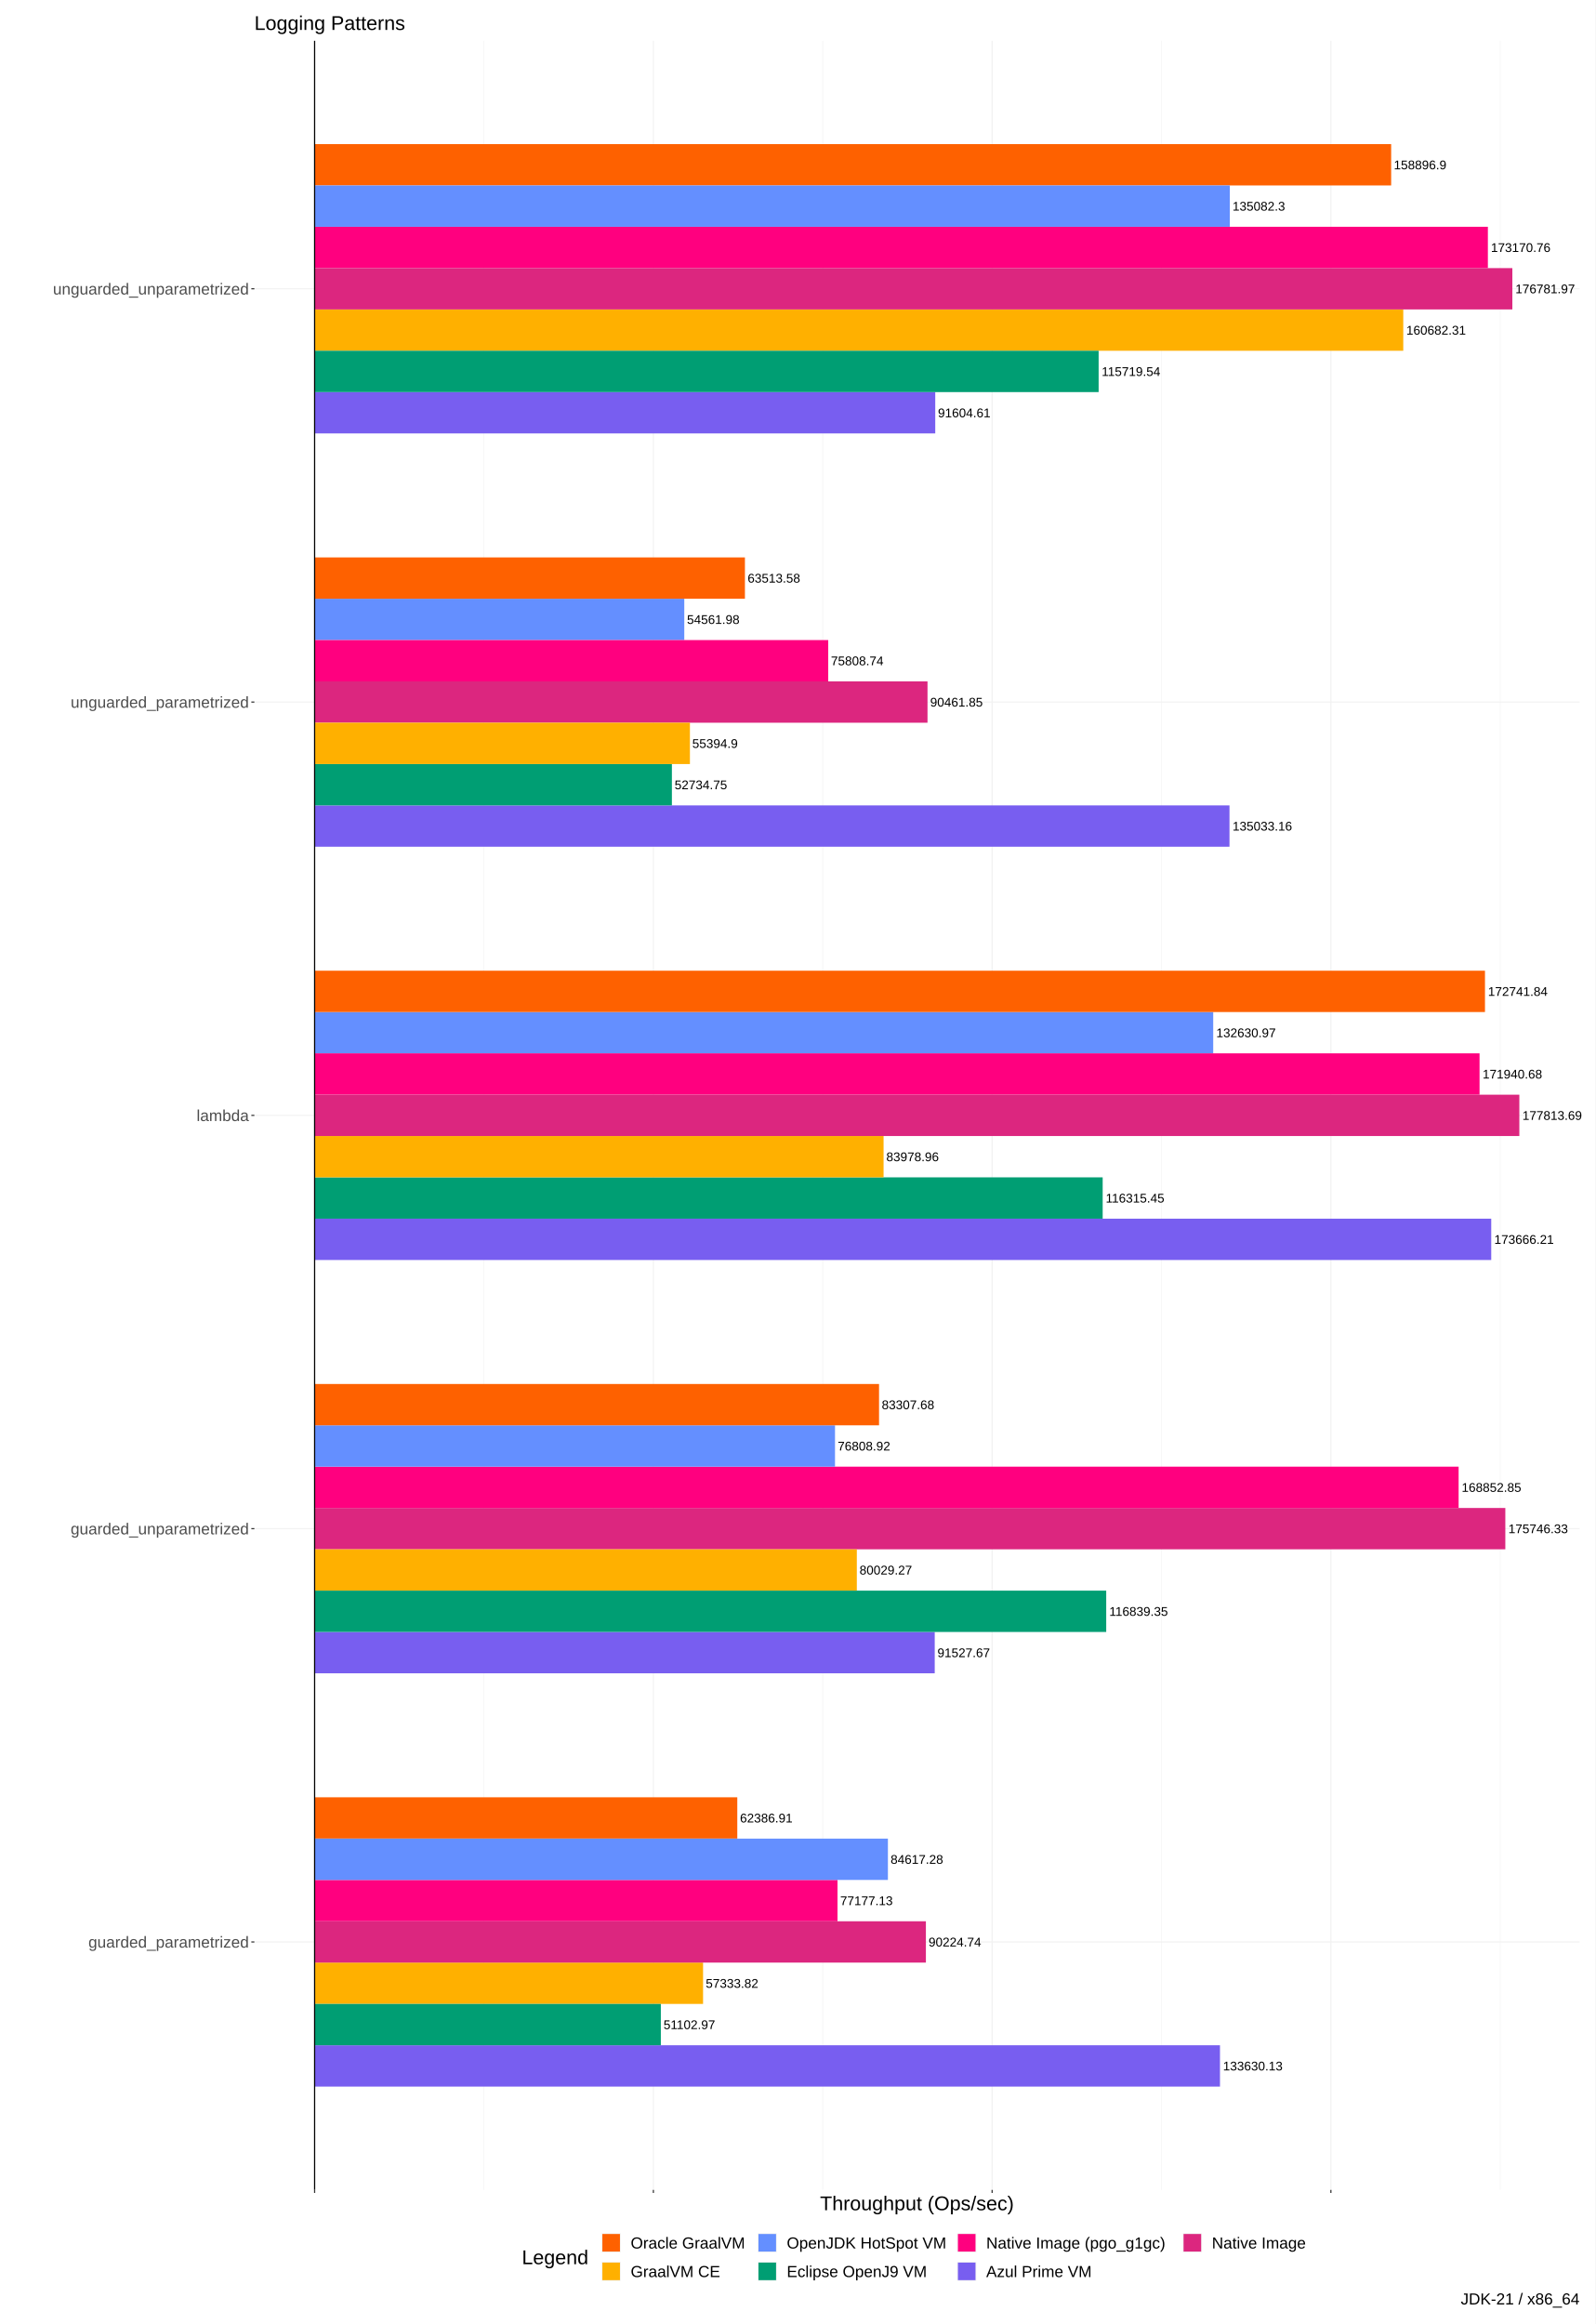
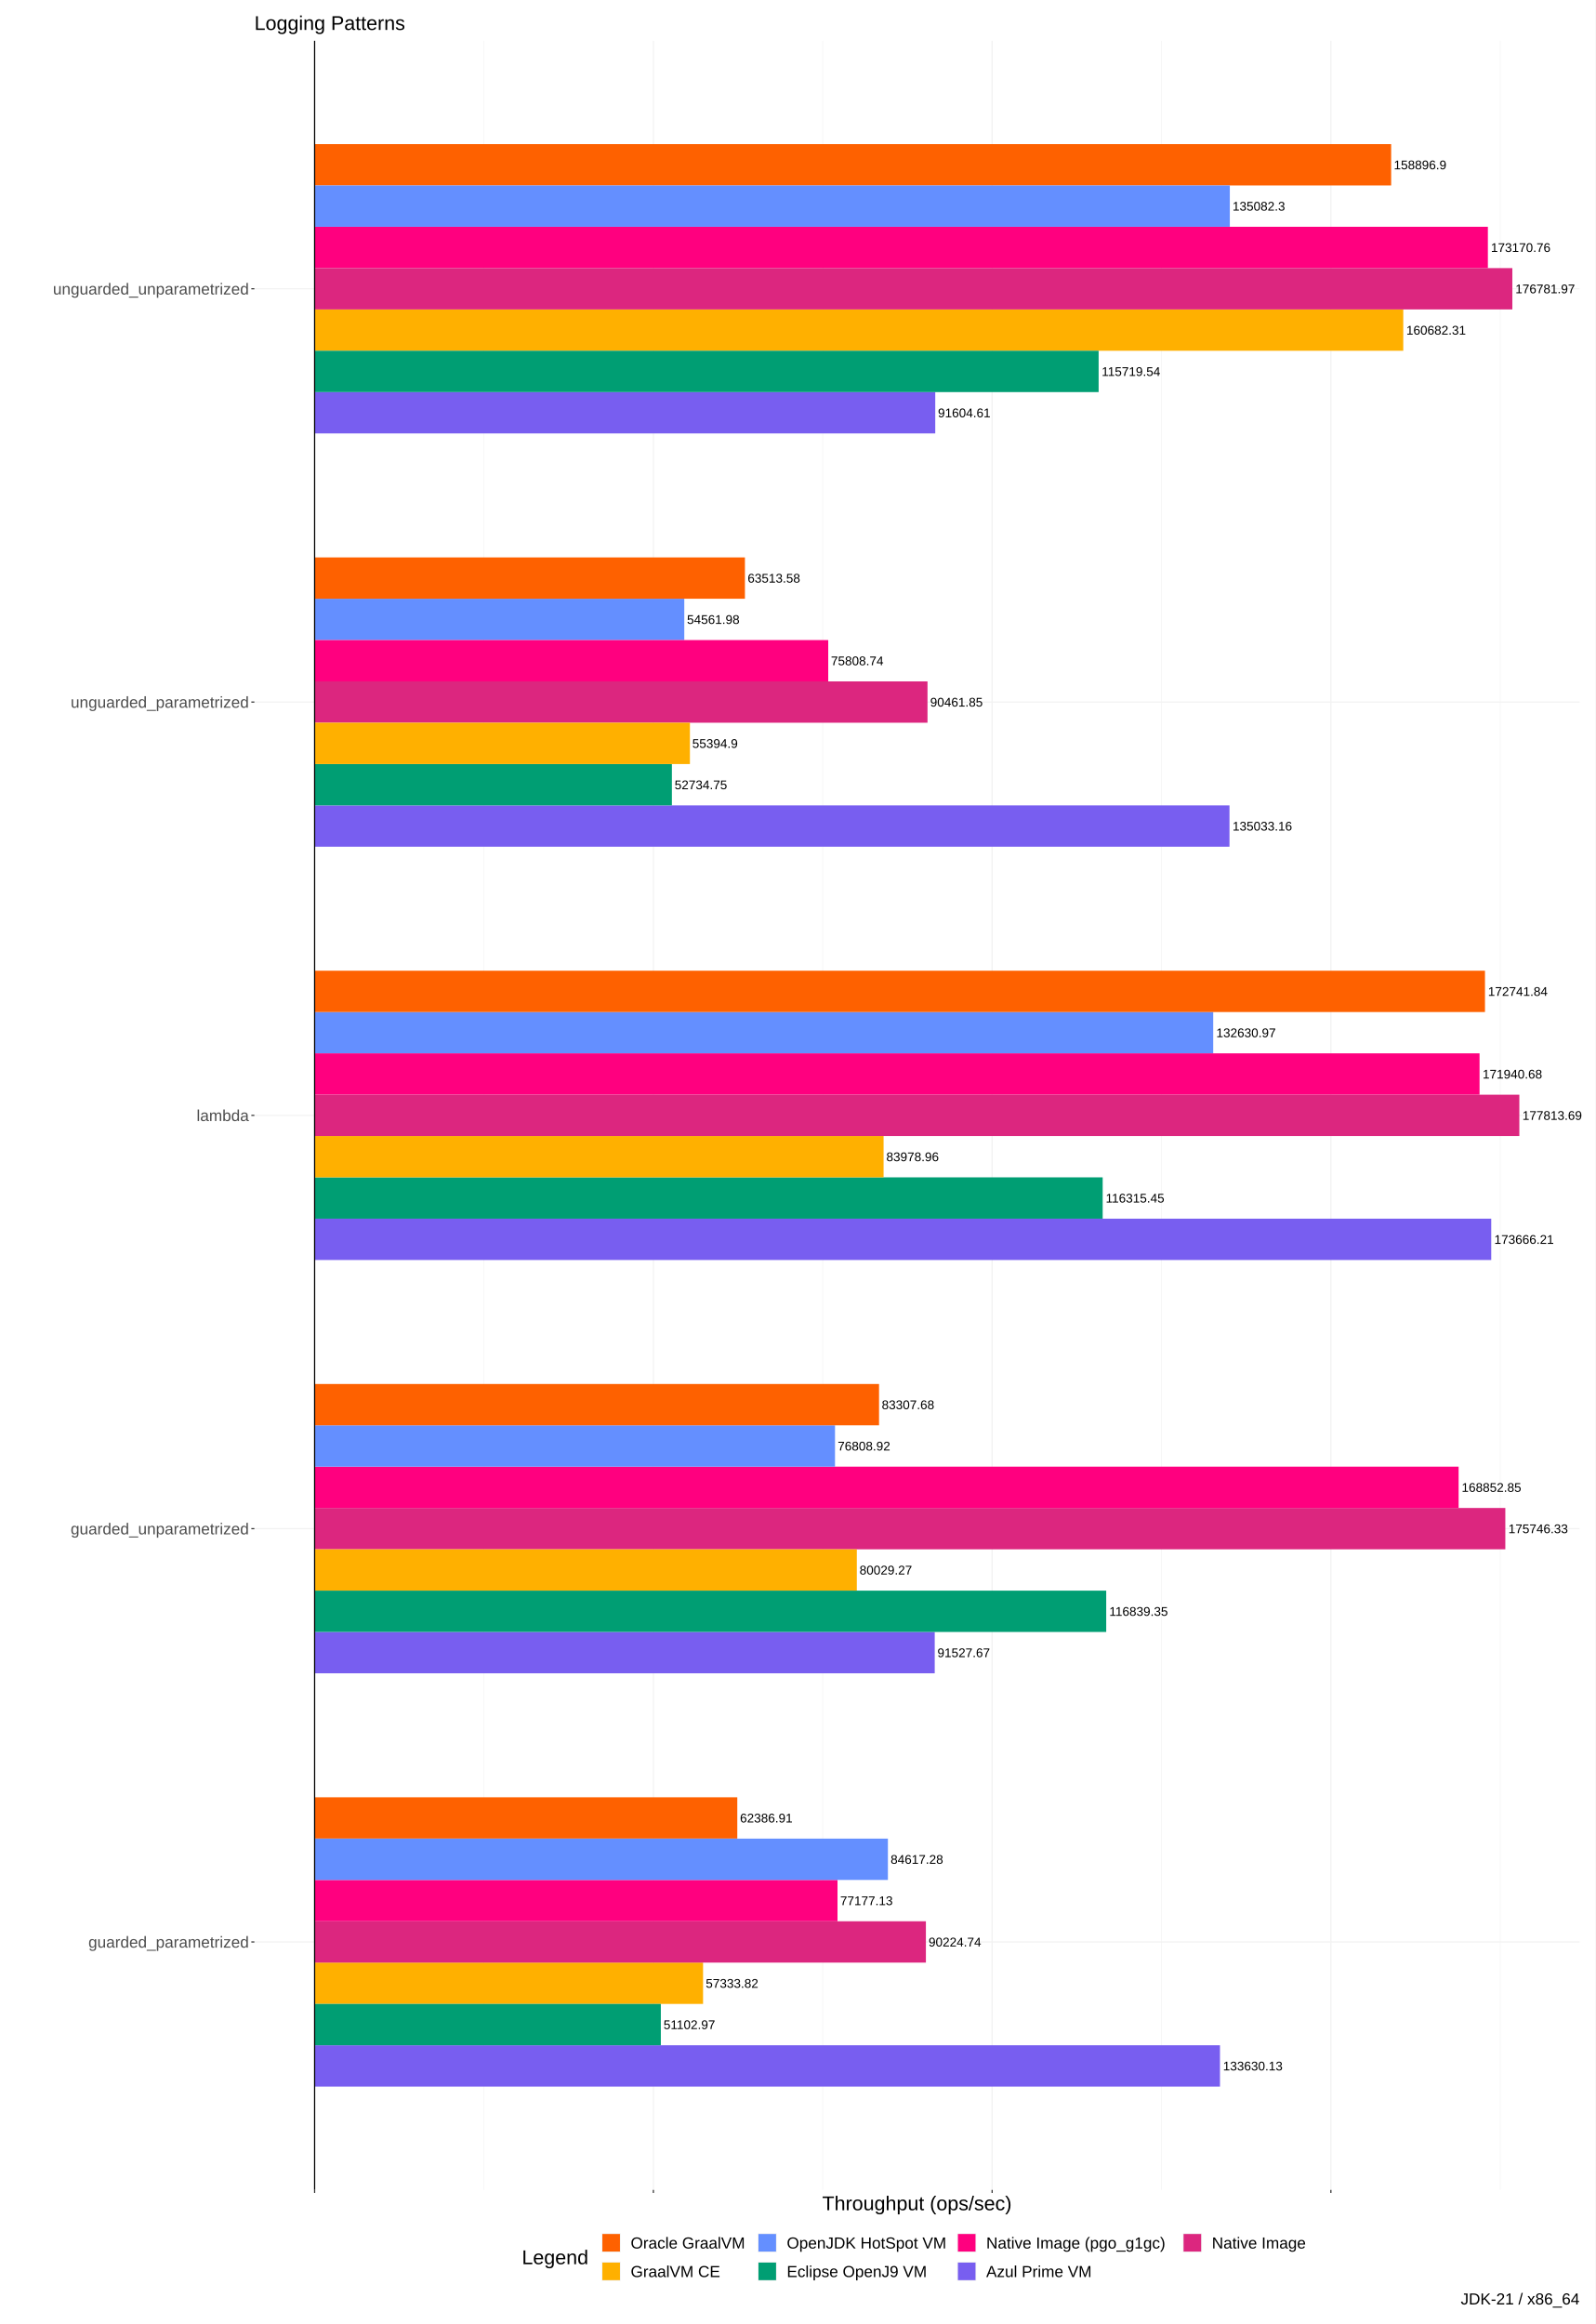
<svg xmlns="http://www.w3.org/2000/svg" class="svglite" width="1440.00pt" height="2097.64pt" viewBox="0 0 1440.00 2097.64">
  <defs>
    <style type="text/css">
    .svglite line, .svglite polyline, .svglite polygon, .svglite path, .svglite rect, .svglite circle {
      fill: none;
      stroke: #000000;
      stroke-linecap: round;
      stroke-linejoin: round;
      stroke-miterlimit: 10.00;
    }
    .svglite text {
      white-space: pre;
    }
  </style>
  </defs>
  <rect width="100%" height="100%" style="stroke: none; fill: #FFFFFF;" />
  <defs>
    <clipPath id="cpMC4wMHwxNDQwLjAwfDAuMDB8MjA5Ny42NA==">
      <rect x="0.00" y="0.00" width="1440.00" height="2097.64" />
    </clipPath>
  </defs>
  <g clip-path="url(#cpMC4wMHwxNDQwLjAwfDAuMDB8MjA5Ny42NA==)">
    <rect x="0.00" y="0.00" width="1440.00" height="2097.64" style="stroke-width: 1.07; stroke: #FFFFFF; fill: #FFFFFF;" />
    <rect x="229.61" y="36.82" width="1196.21" height="1939.79" style="stroke-width: 1.07; stroke: none;" />
    <polyline points="436.88,1976.61 436.88,36.82 " style="stroke-width: 0.53; stroke: #F2F2F2; stroke-linecap: butt;" />
    <polyline points="742.67,1976.61 742.67,36.82 " style="stroke-width: 0.53; stroke: #F2F2F2; stroke-linecap: butt;" />
    <polyline points="1048.46,1976.61 1048.46,36.82 " style="stroke-width: 0.53; stroke: #F2F2F2; stroke-linecap: butt;" />
    <polyline points="1354.25,1976.61 1354.25,36.82 " style="stroke-width: 0.53; stroke: #F2F2F2; stroke-linecap: butt;" />
    <polyline points="229.61,1752.79 1425.83,1752.79 " style="stroke-width: 1.07; stroke: #F2F2F2; stroke-linecap: butt;" />
    <polyline points="229.61,1379.76 1425.83,1379.76 " style="stroke-width: 1.07; stroke: #F2F2F2; stroke-linecap: butt;" />
    <polyline points="229.61,1006.72 1425.83,1006.72 " style="stroke-width: 1.07; stroke: #F2F2F2; stroke-linecap: butt;" />
    <polyline points="229.61,633.68 1425.83,633.68 " style="stroke-width: 1.07; stroke: #F2F2F2; stroke-linecap: butt;" />
    <polyline points="229.61,260.65 1425.83,260.65 " style="stroke-width: 1.07; stroke: #F2F2F2; stroke-linecap: butt;" />
    <polyline points="283.99,1976.61 283.99,36.82 " style="stroke-width: 1.07; stroke: #F2F2F2; stroke-linecap: butt;" />
    <polyline points="589.78,1976.61 589.78,36.82 " style="stroke-width: 1.07; stroke: #F2F2F2; stroke-linecap: butt;" />
    <polyline points="895.56,1976.61 895.56,36.82 " style="stroke-width: 1.07; stroke: #F2F2F2; stroke-linecap: butt;" />
    <polyline points="1201.35,1976.61 1201.35,36.82 " style="stroke-width: 1.07; stroke: #F2F2F2; stroke-linecap: butt;" />
    <rect x="283.99" y="540.42" width="333.69" height="37.30" style="stroke-width: 1.07; stroke: none; stroke-linecap: butt; stroke-linejoin: miter; fill: #648FFF;" />
    <rect x="283.99" y="726.94" width="825.83" height="37.30" style="stroke-width: 1.07; stroke: none; stroke-linecap: butt; stroke-linejoin: miter; fill: #785EF0;" />
    <rect x="283.99" y="913.46" width="811.14" height="37.30" style="stroke-width: 1.07; stroke: none; stroke-linecap: butt; stroke-linejoin: miter; fill: #648FFF;" />
    <rect x="283.99" y="130.08" width="971.77" height="37.30" style="stroke-width: 1.07; stroke: none; stroke-linecap: butt; stroke-linejoin: miter; fill: #FE6100;" />
    <rect x="283.99" y="1846.05" width="817.25" height="37.30" style="stroke-width: 1.07; stroke: none; stroke-linecap: butt; stroke-linejoin: miter; fill: #785EF0;" />
    <rect x="283.99" y="503.12" width="388.43" height="37.30" style="stroke-width: 1.07; stroke: none; stroke-linecap: butt; stroke-linejoin: miter; fill: #FE6100;" />
    <rect x="283.99" y="1473.02" width="559.76" height="37.30" style="stroke-width: 1.07; stroke: none; stroke-linecap: butt; stroke-linejoin: miter; fill: #785EF0;" />
    <rect x="283.99" y="204.69" width="1059.07" height="37.30" style="stroke-width: 1.07; stroke: none; stroke-linecap: butt; stroke-linejoin: miter; fill: #FF007F;" />
    <rect x="283.99" y="1696.84" width="472.00" height="37.30" style="stroke-width: 1.07; stroke: none; stroke-linecap: butt; stroke-linejoin: miter; fill: #FF007F;" />
    <rect x="283.99" y="1622.23" width="381.54" height="37.30" style="stroke-width: 1.07; stroke: none; stroke-linecap: butt; stroke-linejoin: miter; fill: #FE6100;" />
    <rect x="283.99" y="1771.44" width="350.64" height="37.30" style="stroke-width: 1.07; stroke: none; stroke-linecap: butt; stroke-linejoin: miter; fill: #FFB000;" />
    <rect x="283.99" y="1734.14" width="551.79" height="37.30" style="stroke-width: 1.07; stroke: none; stroke-linecap: butt; stroke-linejoin: miter; fill: #DC267F;" />
    <rect x="283.99" y="1099.98" width="1062.10" height="37.30" style="stroke-width: 1.07; stroke: none; stroke-linecap: butt; stroke-linejoin: miter; fill: #785EF0;" />
    <rect x="283.99" y="1062.67" width="711.36" height="37.30" style="stroke-width: 1.07; stroke: none; stroke-linecap: butt; stroke-linejoin: miter; fill: #009E73;" />
    <rect x="283.99" y="1025.37" width="513.59" height="37.30" style="stroke-width: 1.07; stroke: none; stroke-linecap: butt; stroke-linejoin: miter; fill: #FFB000;" />
    <rect x="283.99" y="950.76" width="1051.55" height="37.30" style="stroke-width: 1.07; stroke: none; stroke-linecap: butt; stroke-linejoin: miter; fill: #FF007F;" />
    <rect x="283.99" y="353.91" width="560.23" height="37.30" style="stroke-width: 1.07; stroke: none; stroke-linecap: butt; stroke-linejoin: miter; fill: #785EF0;" />
    <rect x="283.99" y="1808.75" width="312.53" height="37.30" style="stroke-width: 1.07; stroke: none; stroke-linecap: butt; stroke-linejoin: miter; fill: #009E73;" />
    <rect x="283.99" y="876.16" width="1056.45" height="37.30" style="stroke-width: 1.07; stroke: none; stroke-linecap: butt; stroke-linejoin: miter; fill: #FE6100;" />
    <rect x="283.99" y="279.30" width="982.69" height="37.30" style="stroke-width: 1.07; stroke: none; stroke-linecap: butt; stroke-linejoin: miter; fill: #FFB000;" />
    <rect x="283.99" y="615.03" width="553.24" height="37.30" style="stroke-width: 1.07; stroke: none; stroke-linecap: butt; stroke-linejoin: miter; fill: #DC267F;" />
    <rect x="283.99" y="1659.53" width="517.50" height="37.30" style="stroke-width: 1.07; stroke: none; stroke-linecap: butt; stroke-linejoin: miter; fill: #648FFF;" />
    <rect x="283.99" y="689.64" width="322.51" height="37.30" style="stroke-width: 1.07; stroke: none; stroke-linecap: butt; stroke-linejoin: miter; fill: #009E73;" />
    <rect x="283.99" y="1361.10" width="1074.82" height="37.30" style="stroke-width: 1.07; stroke: none; stroke-linecap: butt; stroke-linejoin: miter; fill: #DC267F;" />
    <rect x="283.99" y="1323.80" width="1032.66" height="37.30" style="stroke-width: 1.07; stroke: none; stroke-linecap: butt; stroke-linejoin: miter; fill: #FF007F;" />
    <rect x="283.99" y="241.99" width="1081.16" height="37.30" style="stroke-width: 1.07; stroke: none; stroke-linecap: butt; stroke-linejoin: miter; fill: #DC267F;" />
    <rect x="283.99" y="988.07" width="1087.47" height="37.30" style="stroke-width: 1.07; stroke: none; stroke-linecap: butt; stroke-linejoin: miter; fill: #DC267F;" />
    <rect x="283.99" y="1286.50" width="469.74" height="37.30" style="stroke-width: 1.07; stroke: none; stroke-linecap: butt; stroke-linejoin: miter; fill: #648FFF;" />
    <rect x="283.99" y="577.73" width="463.63" height="37.30" style="stroke-width: 1.07; stroke: none; stroke-linecap: butt; stroke-linejoin: miter; fill: #FF007F;" />
    <rect x="283.99" y="1398.41" width="489.44" height="37.30" style="stroke-width: 1.07; stroke: none; stroke-linecap: butt; stroke-linejoin: miter; fill: #FFB000;" />
    <rect x="283.99" y="167.39" width="826.13" height="37.30" style="stroke-width: 1.07; stroke: none; stroke-linecap: butt; stroke-linejoin: miter; fill: #648FFF;" />
    <rect x="283.99" y="1249.19" width="509.49" height="37.30" style="stroke-width: 1.07; stroke: none; stroke-linecap: butt; stroke-linejoin: miter; fill: #FE6100;" />
    <rect x="283.99" y="316.60" width="707.71" height="37.30" style="stroke-width: 1.07; stroke: none; stroke-linecap: butt; stroke-linejoin: miter; fill: #009E73;" />
    <rect x="283.99" y="652.33" width="338.78" height="37.30" style="stroke-width: 1.07; stroke: none; stroke-linecap: butt; stroke-linejoin: miter; fill: #FFB000;" />
    <rect x="283.99" y="1435.71" width="714.56" height="37.30" style="stroke-width: 1.07; stroke: none; stroke-linecap: butt; stroke-linejoin: miter; fill: #009E73;" />
    <text x="620.11" y="563.14" style="font-size: 11.38px; font-family: &quot;Liberation Sans&quot;;" textLength="48.61px" lengthAdjust="spacingAndGlyphs">54561.98</text>
    <text x="1112.57" y="749.66" style="font-size: 11.38px; font-family: &quot;Liberation Sans&quot;;" textLength="55.12px" lengthAdjust="spacingAndGlyphs">135033.16</text>
    <text x="1097.88" y="936.18" style="font-size: 11.38px; font-family: &quot;Liberation Sans&quot;;" textLength="55.12px" lengthAdjust="spacingAndGlyphs">132630.97</text>
    <text x="1258.19" y="152.80" style="font-size: 11.38px; font-family: &quot;Liberation Sans&quot;;" textLength="48.61px" lengthAdjust="spacingAndGlyphs">158896.9</text>
    <text x="1103.99" y="1868.77" style="font-size: 11.38px; font-family: &quot;Liberation Sans&quot;;" textLength="55.12px" lengthAdjust="spacingAndGlyphs">133630.13</text>
    <text x="674.85" y="525.84" style="font-size: 11.38px; font-family: &quot;Liberation Sans&quot;;" textLength="48.61px" lengthAdjust="spacingAndGlyphs">63513.58</text>
    <text x="846.18" y="1495.73" style="font-size: 11.38px; font-family: &quot;Liberation Sans&quot;;" textLength="48.61px" lengthAdjust="spacingAndGlyphs">91527.67</text>
    <text x="1345.81" y="227.41" style="font-size: 11.38px; font-family: &quot;Liberation Sans&quot;;" textLength="55.12px" lengthAdjust="spacingAndGlyphs">173170.76</text>
    <text x="758.42" y="1719.55" style="font-size: 11.38px; font-family: &quot;Liberation Sans&quot;;" textLength="48.61px" lengthAdjust="spacingAndGlyphs">77177.13</text>
    <text x="667.96" y="1644.95" style="font-size: 11.38px; font-family: &quot;Liberation Sans&quot;;" textLength="48.61px" lengthAdjust="spacingAndGlyphs">62386.91</text>
    <text x="637.06" y="1794.16" style="font-size: 11.38px; font-family: &quot;Liberation Sans&quot;;" textLength="48.61px" lengthAdjust="spacingAndGlyphs">57333.82</text>
    <text x="838.21" y="1756.86" style="font-size: 11.38px; font-family: &quot;Liberation Sans&quot;;" textLength="48.61px" lengthAdjust="spacingAndGlyphs">90224.74</text>
    <text x="1348.84" y="1122.69" style="font-size: 11.38px; font-family: &quot;Liberation Sans&quot;;" textLength="55.12px" lengthAdjust="spacingAndGlyphs">173666.21</text>
    <text x="998.10" y="1085.39" style="font-size: 11.38px; font-family: &quot;Liberation Sans&quot;;" textLength="55.12px" lengthAdjust="spacingAndGlyphs">116315.45</text>
    <text x="800.01" y="1048.09" style="font-size: 11.38px; font-family: &quot;Liberation Sans&quot;;" textLength="48.61px" lengthAdjust="spacingAndGlyphs">83978.96</text>
    <text x="1338.29" y="973.48" style="font-size: 11.38px; font-family: &quot;Liberation Sans&quot;;" textLength="55.12px" lengthAdjust="spacingAndGlyphs">171940.68</text>
    <text x="846.65" y="376.62" style="font-size: 11.38px; font-family: &quot;Liberation Sans&quot;;" textLength="48.61px" lengthAdjust="spacingAndGlyphs">91604.61</text>
    <text x="598.95" y="1831.46" style="font-size: 11.38px; font-family: &quot;Liberation Sans&quot;;" textLength="48.61px" lengthAdjust="spacingAndGlyphs">51102.97</text>
    <text x="1343.19" y="898.87" style="font-size: 11.38px; font-family: &quot;Liberation Sans&quot;;" textLength="55.12px" lengthAdjust="spacingAndGlyphs">172741.84</text>
    <text x="1269.44" y="302.01" style="font-size: 11.38px; font-family: &quot;Liberation Sans&quot;;" textLength="55.12px" lengthAdjust="spacingAndGlyphs">160682.31</text>
    <text x="839.66" y="637.75" style="font-size: 11.38px; font-family: &quot;Liberation Sans&quot;;" textLength="48.61px" lengthAdjust="spacingAndGlyphs">90461.85</text>
    <text x="803.92" y="1682.25" style="font-size: 11.38px; font-family: &quot;Liberation Sans&quot;;" textLength="48.61px" lengthAdjust="spacingAndGlyphs">84617.28</text>
    <text x="608.93" y="712.35" style="font-size: 11.38px; font-family: &quot;Liberation Sans&quot;;" textLength="48.61px" lengthAdjust="spacingAndGlyphs">52734.75</text>
    <text x="1361.57" y="1383.82" style="font-size: 11.38px; font-family: &quot;Liberation Sans&quot;;" textLength="55.12px" lengthAdjust="spacingAndGlyphs">175746.33</text>
    <text x="1319.41" y="1346.52" style="font-size: 11.38px; font-family: &quot;Liberation Sans&quot;;" textLength="55.12px" lengthAdjust="spacingAndGlyphs">168852.85</text>
    <text x="1367.90" y="264.71" style="font-size: 11.38px; font-family: &quot;Liberation Sans&quot;;" textLength="55.12px" lengthAdjust="spacingAndGlyphs">176781.97</text>
    <text x="1374.21" y="1010.78" style="font-size: 11.38px; font-family: &quot;Liberation Sans&quot;;" textLength="55.12px" lengthAdjust="spacingAndGlyphs">177813.69</text>
    <text x="756.16" y="1309.21" style="font-size: 11.38px; font-family: &quot;Liberation Sans&quot;;" textLength="48.61px" lengthAdjust="spacingAndGlyphs">76808.92</text>
    <text x="750.05" y="600.44" style="font-size: 11.38px; font-family: &quot;Liberation Sans&quot;;" textLength="48.61px" lengthAdjust="spacingAndGlyphs">75808.74</text>
    <text x="775.86" y="1421.12" style="font-size: 11.38px; font-family: &quot;Liberation Sans&quot;;" textLength="48.61px" lengthAdjust="spacingAndGlyphs">80029.27</text>
    <text x="1112.55" y="190.10" style="font-size: 11.38px; font-family: &quot;Liberation Sans&quot;;" textLength="48.61px" lengthAdjust="spacingAndGlyphs">135082.3</text>
    <text x="795.91" y="1271.91" style="font-size: 11.38px; font-family: &quot;Liberation Sans&quot;;" textLength="48.61px" lengthAdjust="spacingAndGlyphs">83307.68</text>
    <text x="994.46" y="339.32" style="font-size: 11.38px; font-family: &quot;Liberation Sans&quot;;" textLength="55.12px" lengthAdjust="spacingAndGlyphs">115719.54</text>
    <text x="624.87" y="675.05" style="font-size: 11.38px; font-family: &quot;Liberation Sans&quot;;" textLength="42.10px" lengthAdjust="spacingAndGlyphs">55394.9</text>
    <text x="1001.31" y="1458.43" style="font-size: 11.38px; font-family: &quot;Liberation Sans&quot;;" textLength="55.12px" lengthAdjust="spacingAndGlyphs">116839.35</text>
    <line x1="283.99" y1="1976.61" x2="283.99" y2="36.82" style="stroke-width: 1.07; stroke-linecap: butt;" />
    <text x="224.68" y="1757.93" text-anchor="end" style="font-size: 14.40px;fill: #4D4D4D; font-family: &quot;Liberation Sans&quot;;" textLength="155.03px" lengthAdjust="spacingAndGlyphs">guarded_parametrized</text>
    <text x="224.68" y="1384.90" text-anchor="end" style="font-size: 14.40px;fill: #4D4D4D; font-family: &quot;Liberation Sans&quot;;" textLength="172.81px" lengthAdjust="spacingAndGlyphs">guarded_unparametrized</text>
    <text x="224.68" y="1011.86" text-anchor="end" style="font-size: 14.40px;fill: #4D4D4D; font-family: &quot;Liberation Sans&quot;;" textLength="51.01px" lengthAdjust="spacingAndGlyphs">lambda</text>
    <text x="224.68" y="638.82" text-anchor="end" style="font-size: 14.40px;fill: #4D4D4D; font-family: &quot;Liberation Sans&quot;;" textLength="172.81px" lengthAdjust="spacingAndGlyphs">unguarded_parametrized</text>
    <text x="224.68" y="265.79" text-anchor="end" style="font-size: 14.40px;fill: #4D4D4D; font-family: &quot;Liberation Sans&quot;;" textLength="190.60px" lengthAdjust="spacingAndGlyphs">unguarded_unparametrized</text>
    <polyline points="226.88,1752.79 229.61,1752.79 " style="stroke-width: 1.07; stroke: #333333; stroke-linecap: butt;" />
    <polyline points="226.88,1379.76 229.61,1379.76 " style="stroke-width: 1.07; stroke: #333333; stroke-linecap: butt;" />
    <polyline points="226.88,1006.72 229.61,1006.72 " style="stroke-width: 1.07; stroke: #333333; stroke-linecap: butt;" />
    <polyline points="226.88,633.68 229.61,633.68 " style="stroke-width: 1.07; stroke: #333333; stroke-linecap: butt;" />
    <polyline points="226.88,260.65 229.61,260.65 " style="stroke-width: 1.07; stroke: #333333; stroke-linecap: butt;" />
    <polyline points="283.99,1979.35 283.99,1976.61 " style="stroke-width: 1.07; stroke: #333333; stroke-linecap: butt;" />
    <polyline points="589.78,1979.35 589.78,1976.61 " style="stroke-width: 1.07; stroke: #333333; stroke-linecap: butt;" />
    <polyline points="895.56,1979.35 895.56,1976.61 " style="stroke-width: 1.07; stroke: #333333; stroke-linecap: butt;" />
    <polyline points="1201.35,1979.35 1201.35,1976.61 " style="stroke-width: 1.07; stroke: #333333; stroke-linecap: butt;" />
-     <text x="827.72" y="1994.95" text-anchor="middle" style="font-size: 18.00px; font-family: &quot;Liberation Sans&quot;;" textLength="184.84px" lengthAdjust="spacingAndGlyphs">Throughput (Ops/sec)</text>
+     <text x="827.72" y="1994.95" text-anchor="middle" style="font-size: 18.00px; font-family: &quot;Liberation Sans&quot;;" textLength="181.67px" lengthAdjust="spacingAndGlyphs">Throughput (ops/sec)</text>
    <rect x="465.59" y="2010.22" width="724.26" height="54.02" style="stroke-width: 1.07; stroke: none; fill: #FFFFFF;" />
    <text x="471.07" y="2043.66" style="font-size: 18.00px; font-family: &quot;Liberation Sans&quot;;" textLength="63.01px" lengthAdjust="spacingAndGlyphs">Legend</text>
    <rect x="543.04" y="2015.70" width="17.28" height="17.28" style="stroke-width: 1.07; stroke: none; fill: #F2F2F2;" />
    <rect x="543.75" y="2016.41" width="15.86" height="15.86" style="stroke-width: 1.07; stroke: none; stroke-linecap: butt; stroke-linejoin: miter; fill: #FE6100;" />
    <rect x="683.95" y="2015.70" width="17.28" height="17.28" style="stroke-width: 1.07; stroke: none; fill: #F2F2F2;" />
    <rect x="684.65" y="2016.41" width="15.86" height="15.86" style="stroke-width: 1.07; stroke: none; stroke-linecap: butt; stroke-linejoin: miter; fill: #648FFF;" />
    <rect x="863.99" y="2015.70" width="17.28" height="17.28" style="stroke-width: 1.07; stroke: none; fill: #F2F2F2;" />
    <rect x="864.69" y="2016.41" width="15.86" height="15.86" style="stroke-width: 1.07; stroke: none; stroke-linecap: butt; stroke-linejoin: miter; fill: #FF007F;" />
    <rect x="1067.66" y="2015.70" width="17.28" height="17.28" style="stroke-width: 1.07; stroke: none; fill: #F2F2F2;" />
    <rect x="1068.37" y="2016.41" width="15.86" height="15.86" style="stroke-width: 1.07; stroke: none; stroke-linecap: butt; stroke-linejoin: miter; fill: #DC267F;" />
    <rect x="543.04" y="2041.49" width="17.28" height="17.28" style="stroke-width: 1.07; stroke: none; fill: #F2F2F2;" />
    <rect x="543.75" y="2042.20" width="15.86" height="15.86" style="stroke-width: 1.07; stroke: none; stroke-linecap: butt; stroke-linejoin: miter; fill: #FFB000;" />
    <rect x="683.95" y="2041.49" width="17.28" height="17.28" style="stroke-width: 1.07; stroke: none; fill: #F2F2F2;" />
    <rect x="684.65" y="2042.20" width="15.86" height="15.86" style="stroke-width: 1.07; stroke: none; stroke-linecap: butt; stroke-linejoin: miter; fill: #009E73;" />
    <rect x="863.99" y="2041.49" width="17.28" height="17.28" style="stroke-width: 1.07; stroke: none; fill: #F2F2F2;" />
    <rect x="864.69" y="2042.20" width="15.86" height="15.86" style="stroke-width: 1.07; stroke: none; stroke-linecap: butt; stroke-linejoin: miter; fill: #785EF0;" />
    <text x="569.29" y="2029.48" style="font-size: 14.40px; font-family: &quot;Liberation Sans&quot;;" textLength="105.69px" lengthAdjust="spacingAndGlyphs">Oracle GraalVM</text>
    <text x="710.19" y="2029.48" style="font-size: 14.40px; font-family: &quot;Liberation Sans&quot;;" textLength="144.83px" lengthAdjust="spacingAndGlyphs">OpenJDK HotSpot VM</text>
    <text x="890.23" y="2029.48" style="font-size: 14.40px; font-family: &quot;Liberation Sans&quot;;" textLength="168.47px" lengthAdjust="spacingAndGlyphs">Native Image (pgo_g1gc)</text>
    <text x="1093.91" y="2029.48" style="font-size: 14.40px; font-family: &quot;Liberation Sans&quot;;" textLength="90.46px" lengthAdjust="spacingAndGlyphs">Native Image</text>
    <text x="569.29" y="2055.27" style="font-size: 14.40px; font-family: &quot;Liberation Sans&quot;;" textLength="78.80px" lengthAdjust="spacingAndGlyphs">GraalVM CE</text>
    <text x="710.19" y="2055.27" style="font-size: 14.40px; font-family: &quot;Liberation Sans&quot;;" textLength="124.62px" lengthAdjust="spacingAndGlyphs">Eclipse OpenJ9 VM</text>
    <text x="890.23" y="2055.27" style="font-size: 14.40px; font-family: &quot;Liberation Sans&quot;;" textLength="97.67px" lengthAdjust="spacingAndGlyphs">Azul Prime VM</text>
    <text x="229.61" y="27.03" style="font-size: 18.00px; font-family: &quot;Liberation Sans&quot;;" textLength="145.33px" lengthAdjust="spacingAndGlyphs">Logging Patterns</text>
    <text x="1425.83" y="2080.01" text-anchor="end" style="font-size: 14.40px; font-family: &quot;Liberation Sans&quot;;" textLength="104.20px" lengthAdjust="spacingAndGlyphs">JDK-21 / x86_64</text>
  </g>
</svg>
